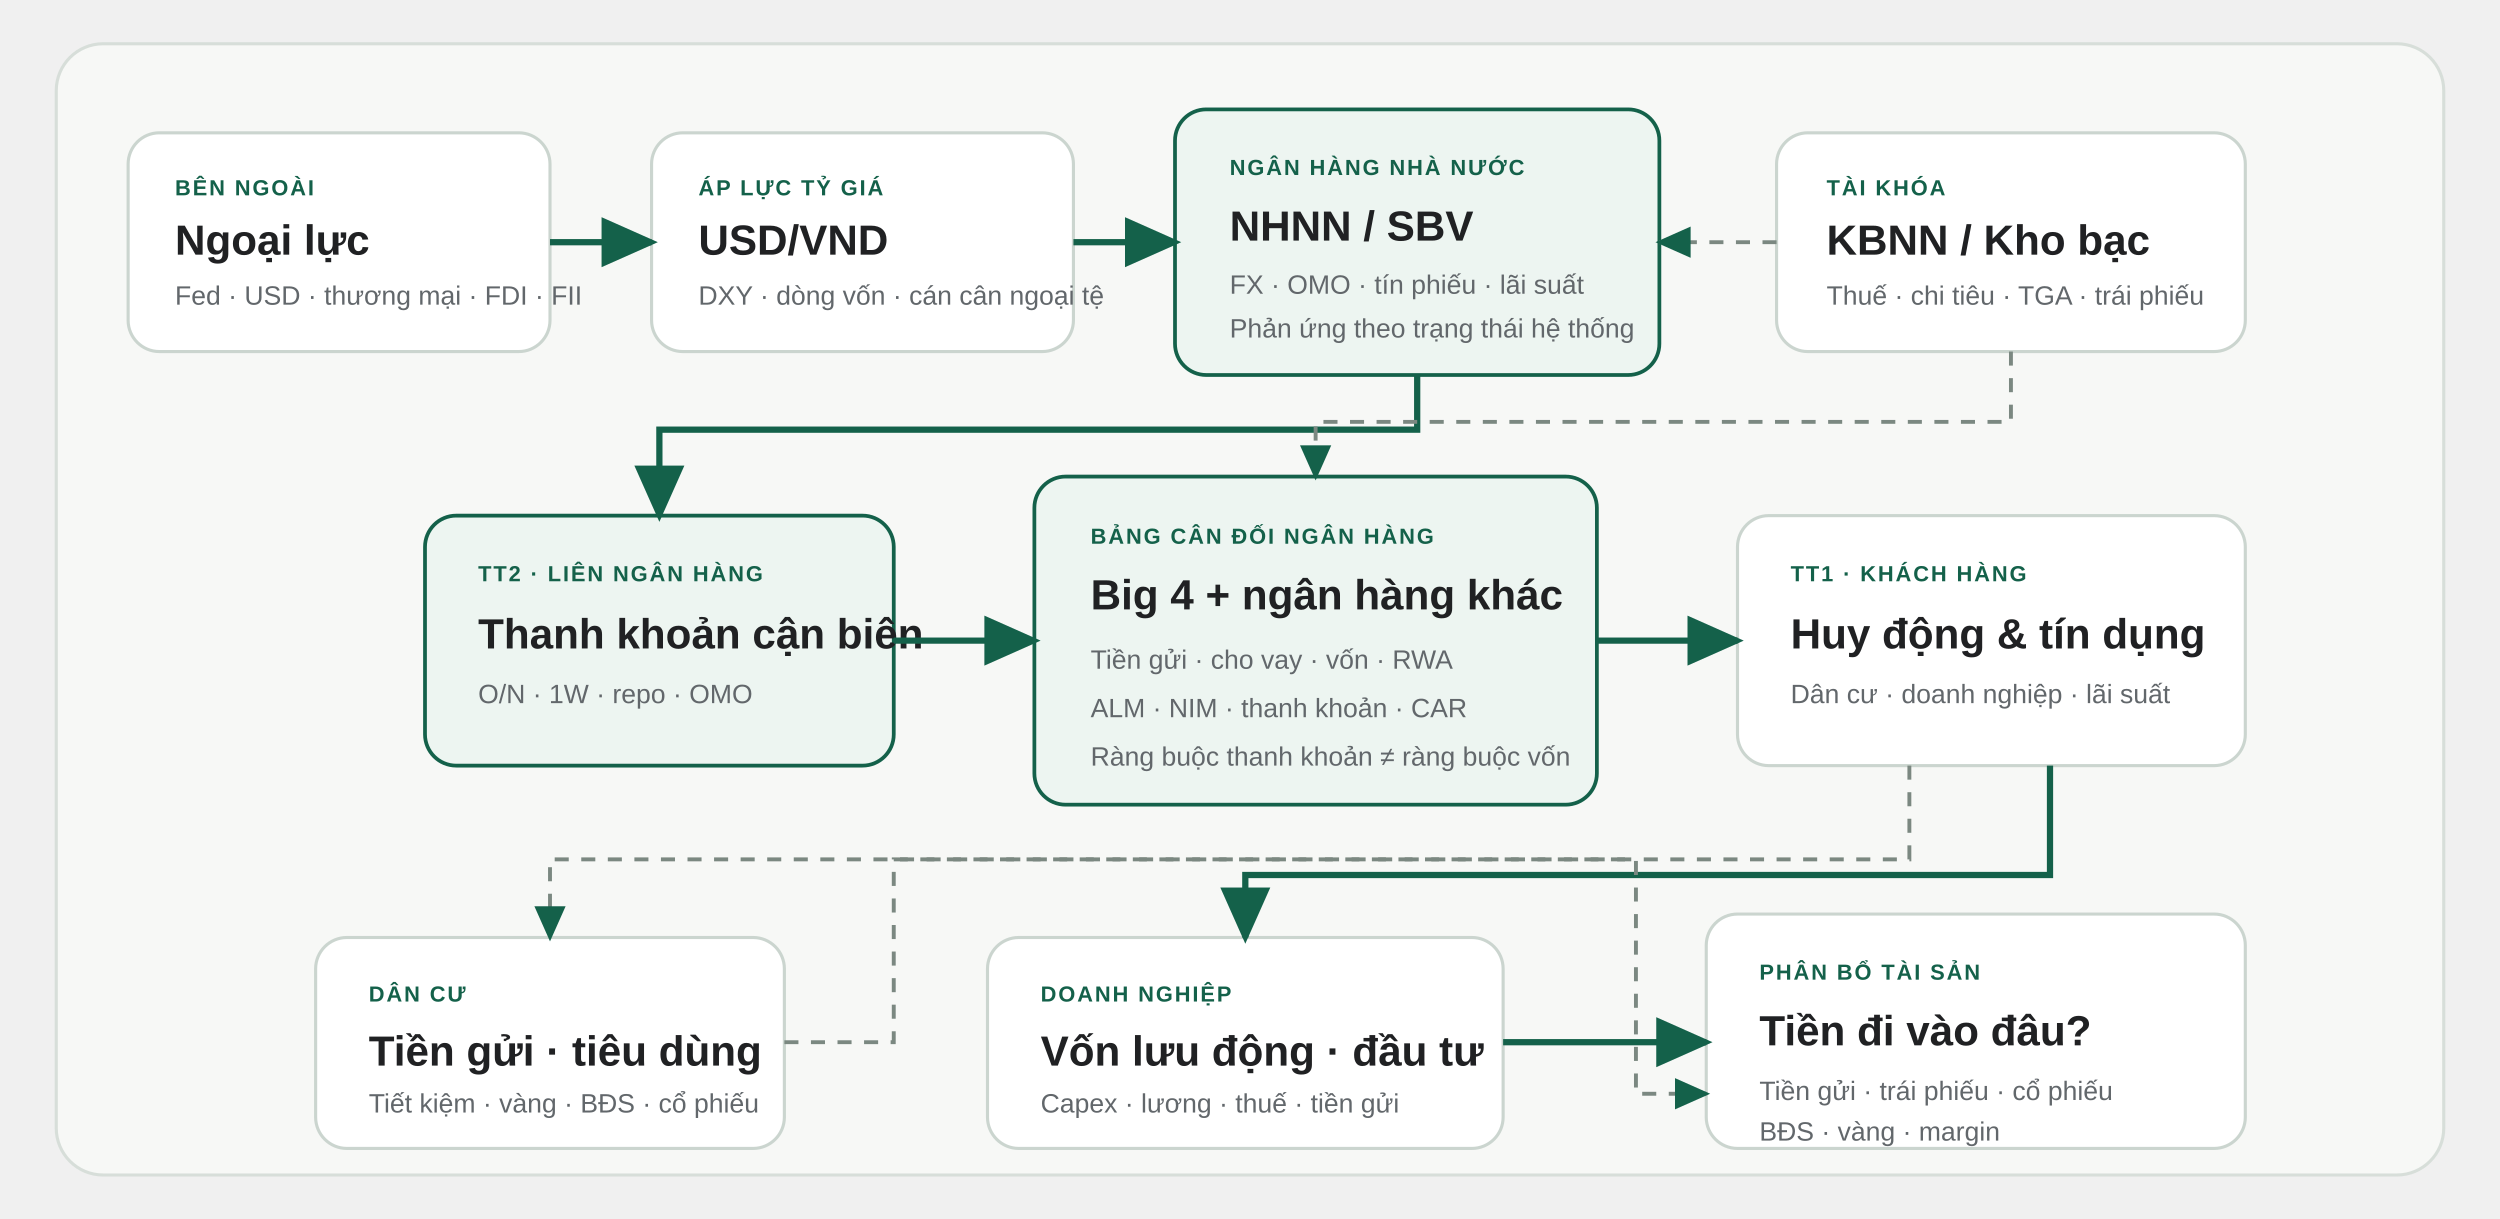
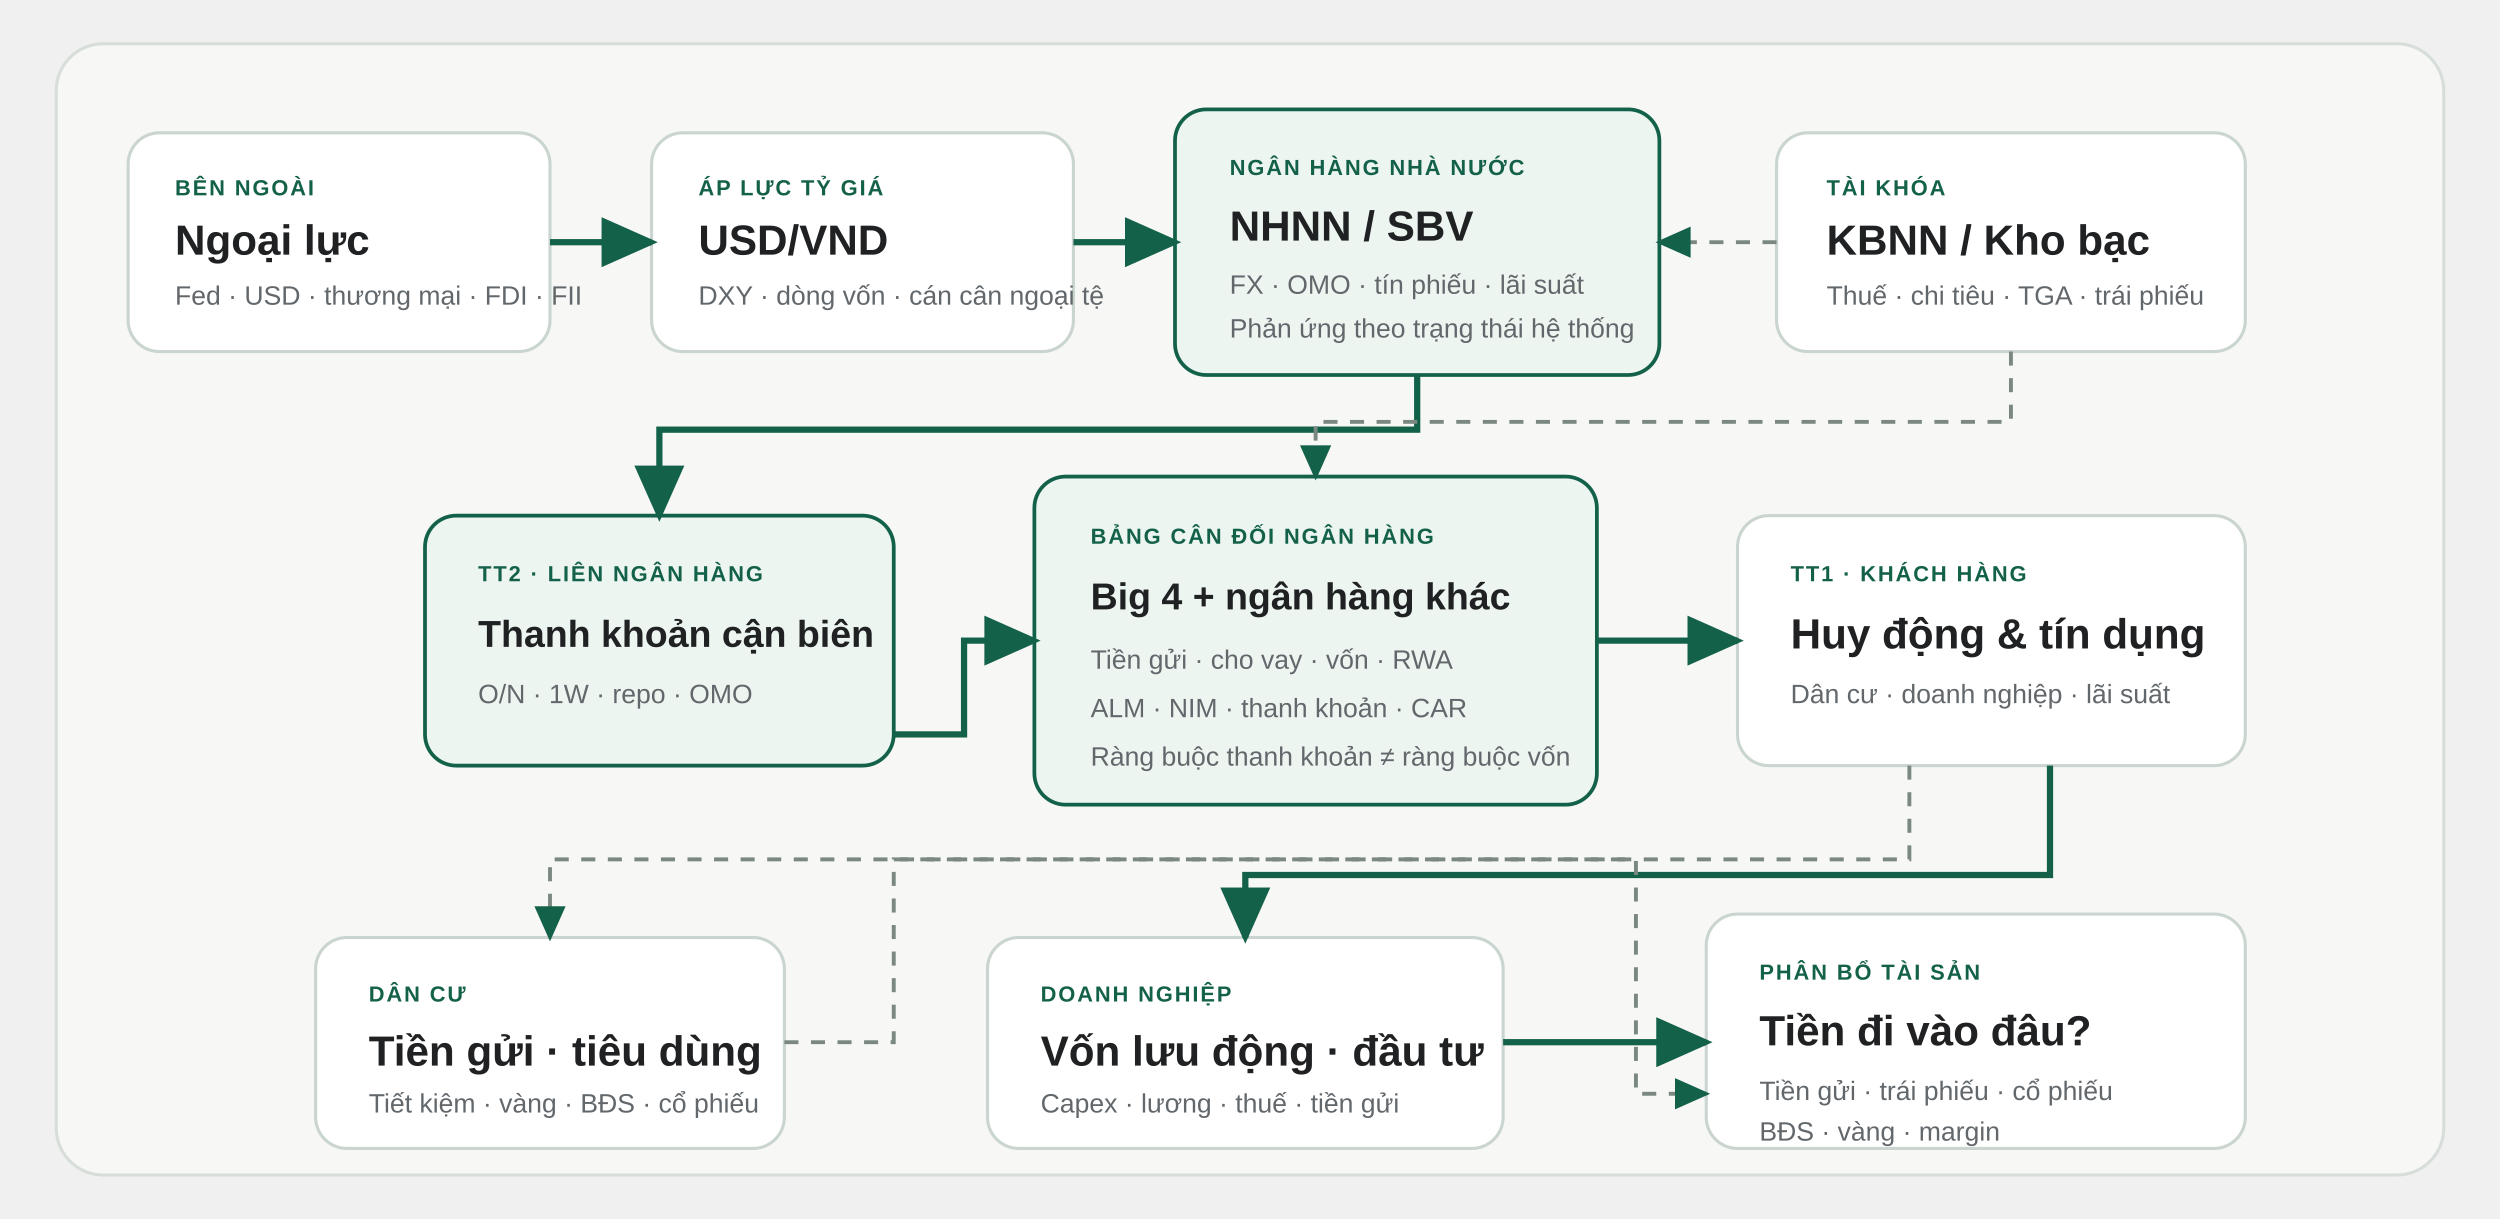
<svg xmlns="http://www.w3.org/2000/svg" viewBox="0 0 1600 780" role="img" aria-labelledby="title desc">
  <defs>
    <marker id="arrow" markerWidth="10" markerHeight="10" refX="8" refY="4" orient="auto" markerUnits="strokeWidth">
      <path d="M0,0 L9,4 L0,8 Z" fill="#14614A" />
    </marker>
    <clipPath id="panelClip">
      <rect x="36" y="28" width="1528" height="724" rx="30" />
    </clipPath>
    <style>
      .panel{fill:#f7f8f6;stroke:#d7ded9;stroke-width:2}.card{fill:#fff;stroke:#cbd5cf;stroke-width:2}.primary{fill:#edf5f1;stroke:#14614A;stroke-width:2.4}
-       .eyebrow{font:700 14px Arial,sans-serif;fill:#14614A;letter-spacing:1.2px}.title{font:700 27px Arial,sans-serif;fill:#202123}.body{font:17px Arial,sans-serif;fill:#62676b}
+       .eyebrow{font:700 14px Arial,sans-serif;fill:#14614A;letter-spacing:1.2px}.title{font:700 27px Arial,sans-serif;fill:#202123}.titleCompact{font:700 24px Arial,sans-serif;fill:#202123}.body{font:17px Arial,sans-serif;fill:#62676b}
      .line{stroke:#14614A;stroke-width:4;fill:none;marker-end:url(#arrow)}.dash{stroke:#7b8881;stroke-width:2.5;stroke-dasharray:9 8;fill:none;marker-end:url(#arrow)}
    </style>
  </defs>
  <rect x="36" y="28" width="1528" height="724" rx="30" class="panel" />
  <g clip-path="url(#panelClip)">
    <rect x="82" y="85" width="270" height="140" rx="20" class="card" />
    <text x="112" y="125" class="eyebrow">BÊN NGOÀI</text>
    <text x="112" y="163" class="title">Ngoại lực</text>
    <text x="112" y="195" class="body">Fed · USD · thương mại · FDI · FII</text>
    <rect x="417" y="85" width="270" height="140" rx="20" class="card" />
    <text x="447" y="125" class="eyebrow">ÁP LỰC TỶ GIÁ</text>
    <text x="447" y="163" class="title">USD/VND</text>
    <text x="447" y="195" class="body">DXY · dòng vốn · cán cân ngoại tệ</text>
    <rect x="752" y="70" width="310" height="170" rx="20" class="primary" />
    <text x="787" y="112" class="eyebrow">NGÂN HÀNG NHÀ NƯỚC</text>
    <text x="787" y="154" class="title">NHNN / SBV</text>
    <text x="787" y="188" class="body">FX · OMO · tín phiếu · lãi suất</text>
    <text x="787" y="216" class="body">Phản ứng theo trạng thái hệ thống</text>
    <rect x="1137" y="85" width="300" height="140" rx="20" class="card" />
    <text x="1169" y="125" class="eyebrow">TÀI KHÓA</text>
    <text x="1169" y="163" class="title">KBNN / Kho bạc</text>
    <text x="1169" y="195" class="body">Thuế · chi tiêu · TGA · trái phiếu</text>
    <path d="M352 155 H417" class="line" />
    <path d="M687 155 H752" class="line" />
    <path d="M1137 155 H1062" class="dash" />
    <rect x="272" y="330" width="300" height="160" rx="20" class="primary" />
    <text x="306" y="372" class="eyebrow">TT2 · LIÊN NGÂN HÀNG</text>
-     <text x="306" y="415" class="title">Thanh khoản cận biên</text>
+     <text x="306" y="414" class="titleCompact">Thanh khoản cận biên</text>
    <text x="306" y="450" class="body">O/N · 1W · repo · OMO</text>
    <rect x="662" y="305" width="360" height="210" rx="20" class="primary" />
    <text x="698" y="348" class="eyebrow">BẢNG CÂN ĐỐI NGÂN HÀNG</text>
-     <text x="698" y="390" class="title">Big 4 + ngân hàng khác</text>
+     <text x="698" y="390" class="titleCompact">Big 4 + ngân hàng khác</text>
    <text x="698" y="428" class="body">Tiền gửi · cho vay · vốn · RWA</text>
    <text x="698" y="459" class="body">ALM · NIM · thanh khoản · CAR</text>
    <text x="698" y="490" class="body">Ràng buộc thanh khoản ≠ ràng buộc vốn</text>
    <rect x="1112" y="330" width="325" height="160" rx="20" class="card" />
    <text x="1146" y="372" class="eyebrow">TT1 · KHÁCH HÀNG</text>
    <text x="1146" y="415" class="title">Huy động &amp; tín dụng</text>
    <text x="1146" y="450" class="body">Dân cư · doanh nghiệp · lãi suất</text>
    <path d="M907 240 V275 H422 V330" class="line" />
    <path d="M1287 225 V270 H842 V305" class="dash" />
-     <path d="M572 410 H662" class="line" />
+     <path d="M572 470 H617 V410 H662" class="line" />
    <path d="M1022 410 H1112" class="line" />
    <rect x="202" y="600" width="300" height="135" rx="20" class="card" />
    <text x="236" y="641" class="eyebrow">DÂN CƯ</text>
    <text x="236" y="682" class="title">Tiền gửi · tiêu dùng</text>
    <text x="236" y="712" class="body">Tiết kiệm · vàng · BĐS · cổ phiếu</text>
    <rect x="632" y="600" width="330" height="135" rx="20" class="card" />
    <text x="666" y="641" class="eyebrow">DOANH NGHIỆP</text>
    <text x="666" y="682" class="title">Vốn lưu động · đầu tư</text>
    <text x="666" y="712" class="body">Capex · lương · thuế · tiền gửi</text>
    <rect x="1092" y="585" width="345" height="150" rx="20" class="card" />
    <text x="1126" y="627" class="eyebrow">PHÂN BỔ TÀI SẢN</text>
    <text x="1126" y="669" class="title">Tiền đi vào đâu?</text>
    <text x="1126" y="704" class="body">Tiền gửi · trái phiếu · cổ phiếu</text>
    <text x="1126" y="730" class="body">BĐS · vàng · margin</text>
    <path d="M1222 490 V550 H352 V600" class="dash" />
    <path d="M1312 490 V560 H797 V600" class="line" />
    <path d="M962 667 H1092" class="line" />
    <path d="M502 667 H572 V550 H1047 V700 H1092" class="dash" />
  </g>
</svg>
